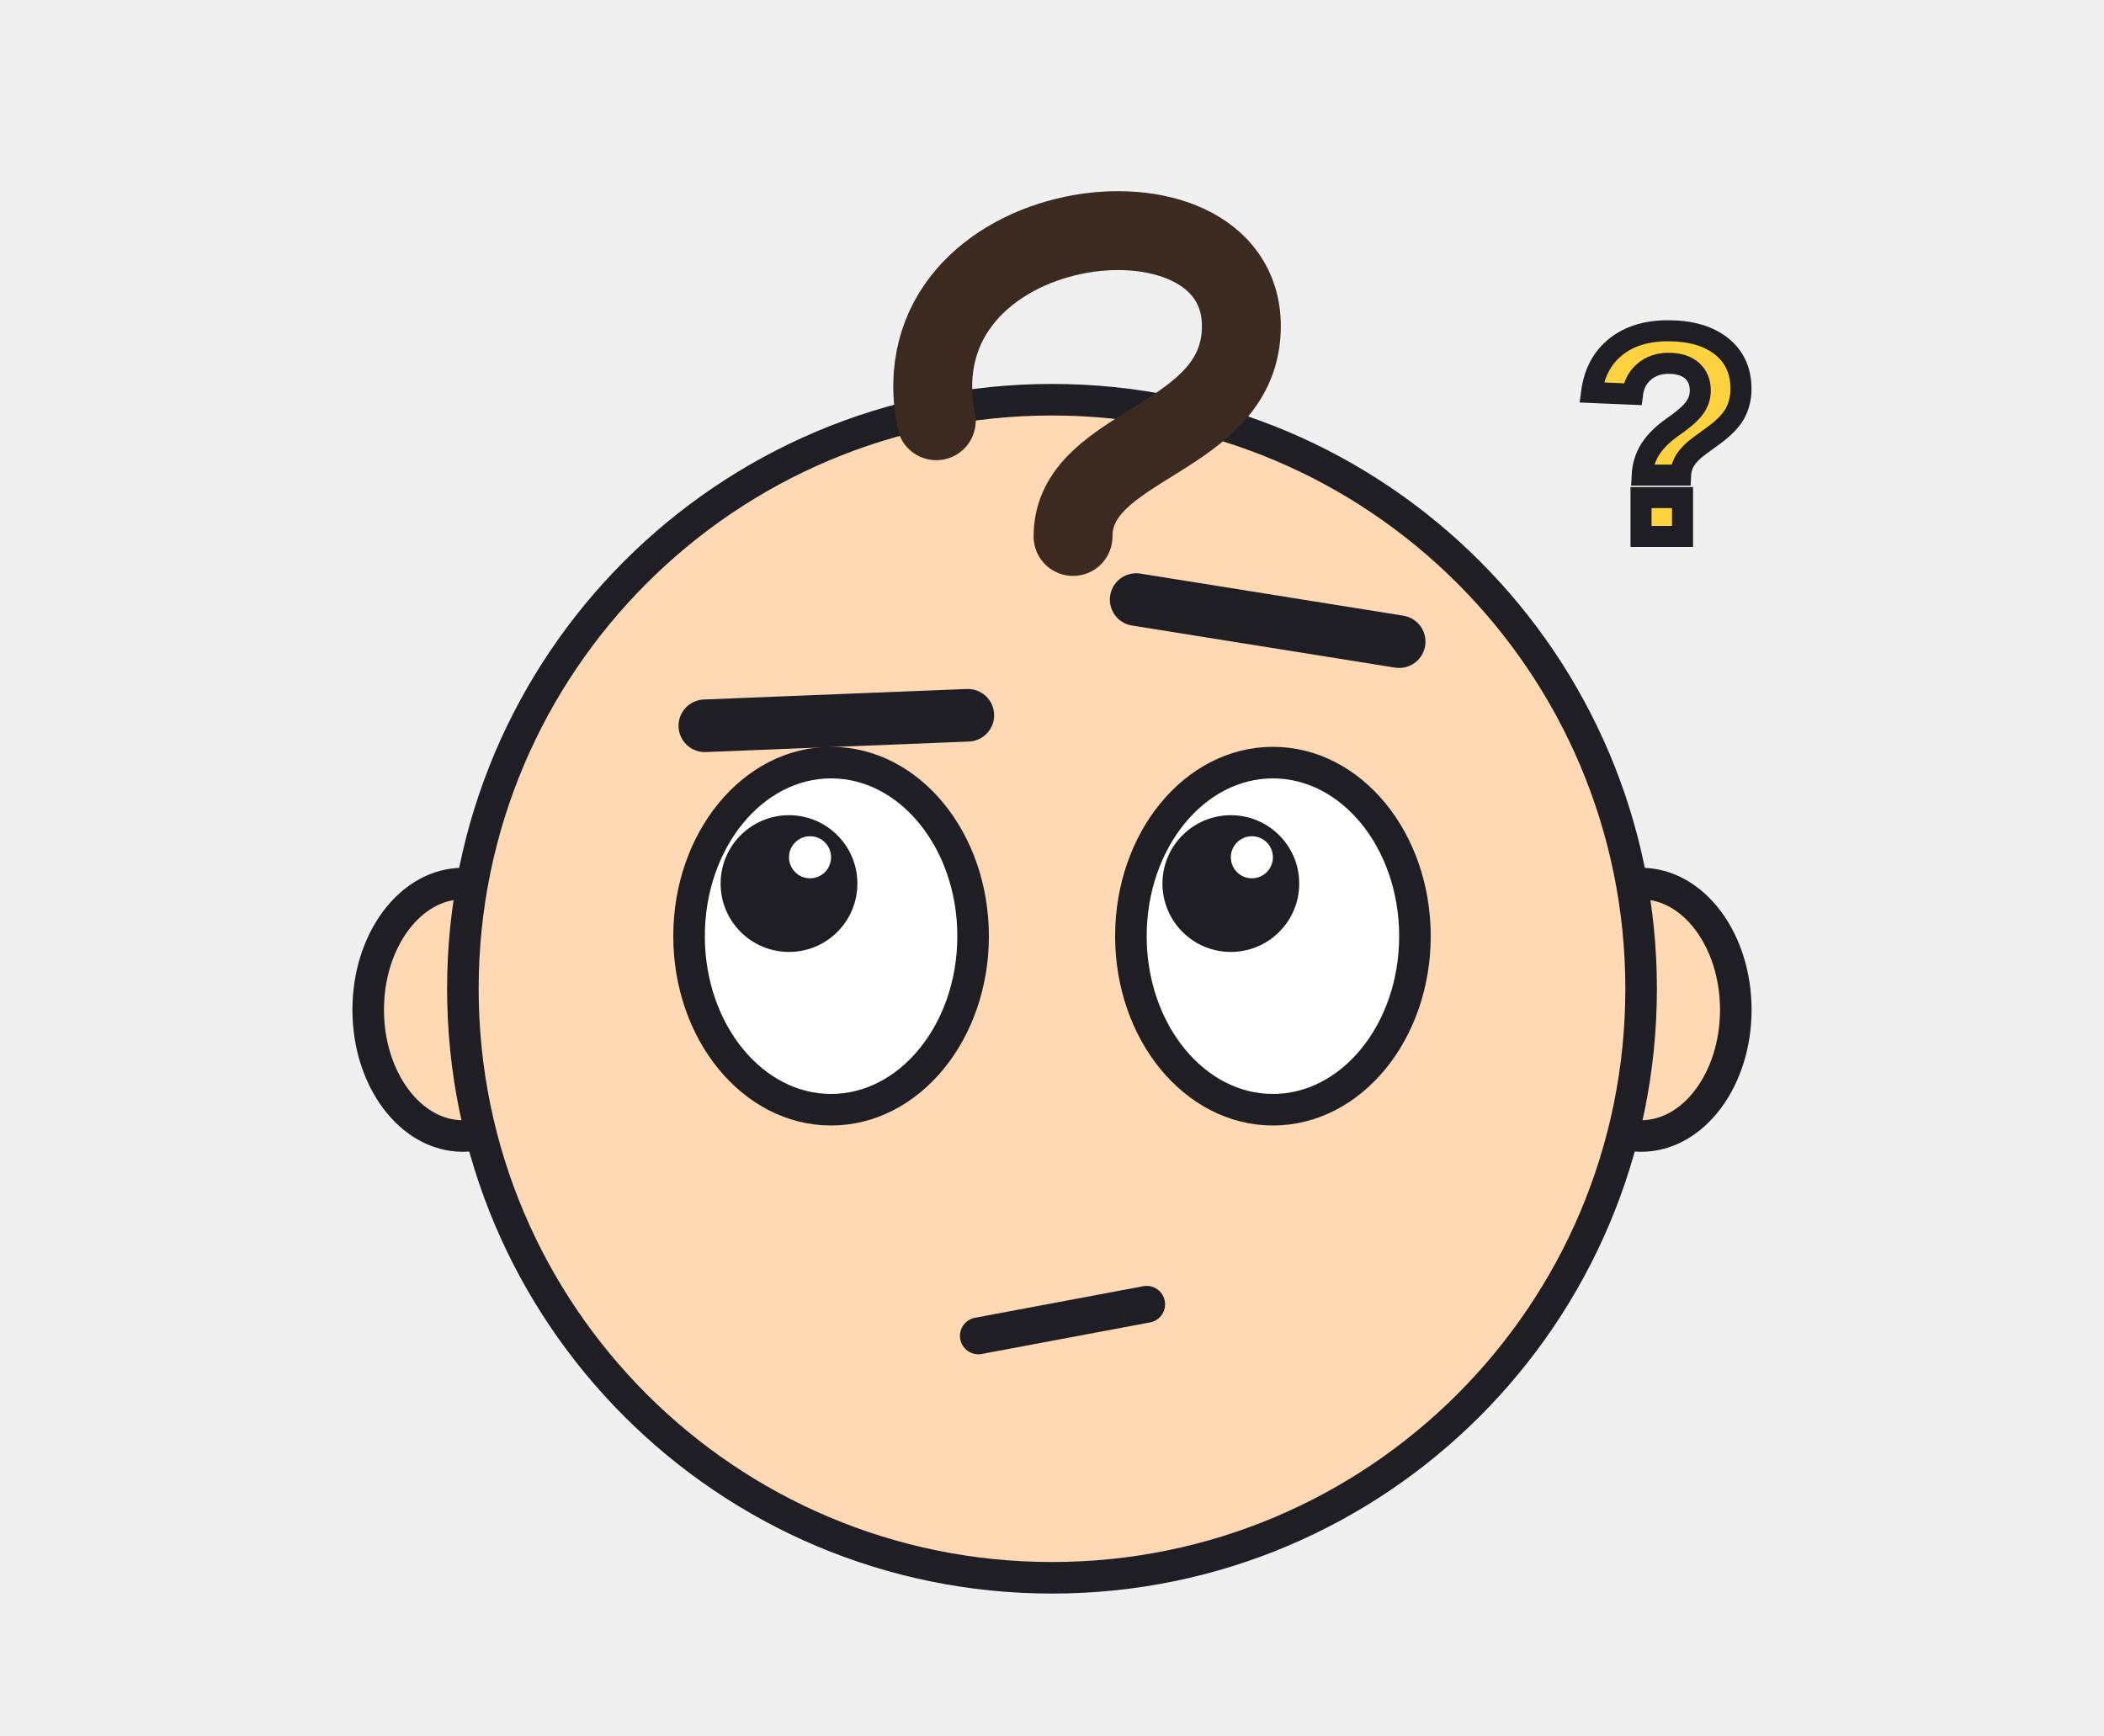
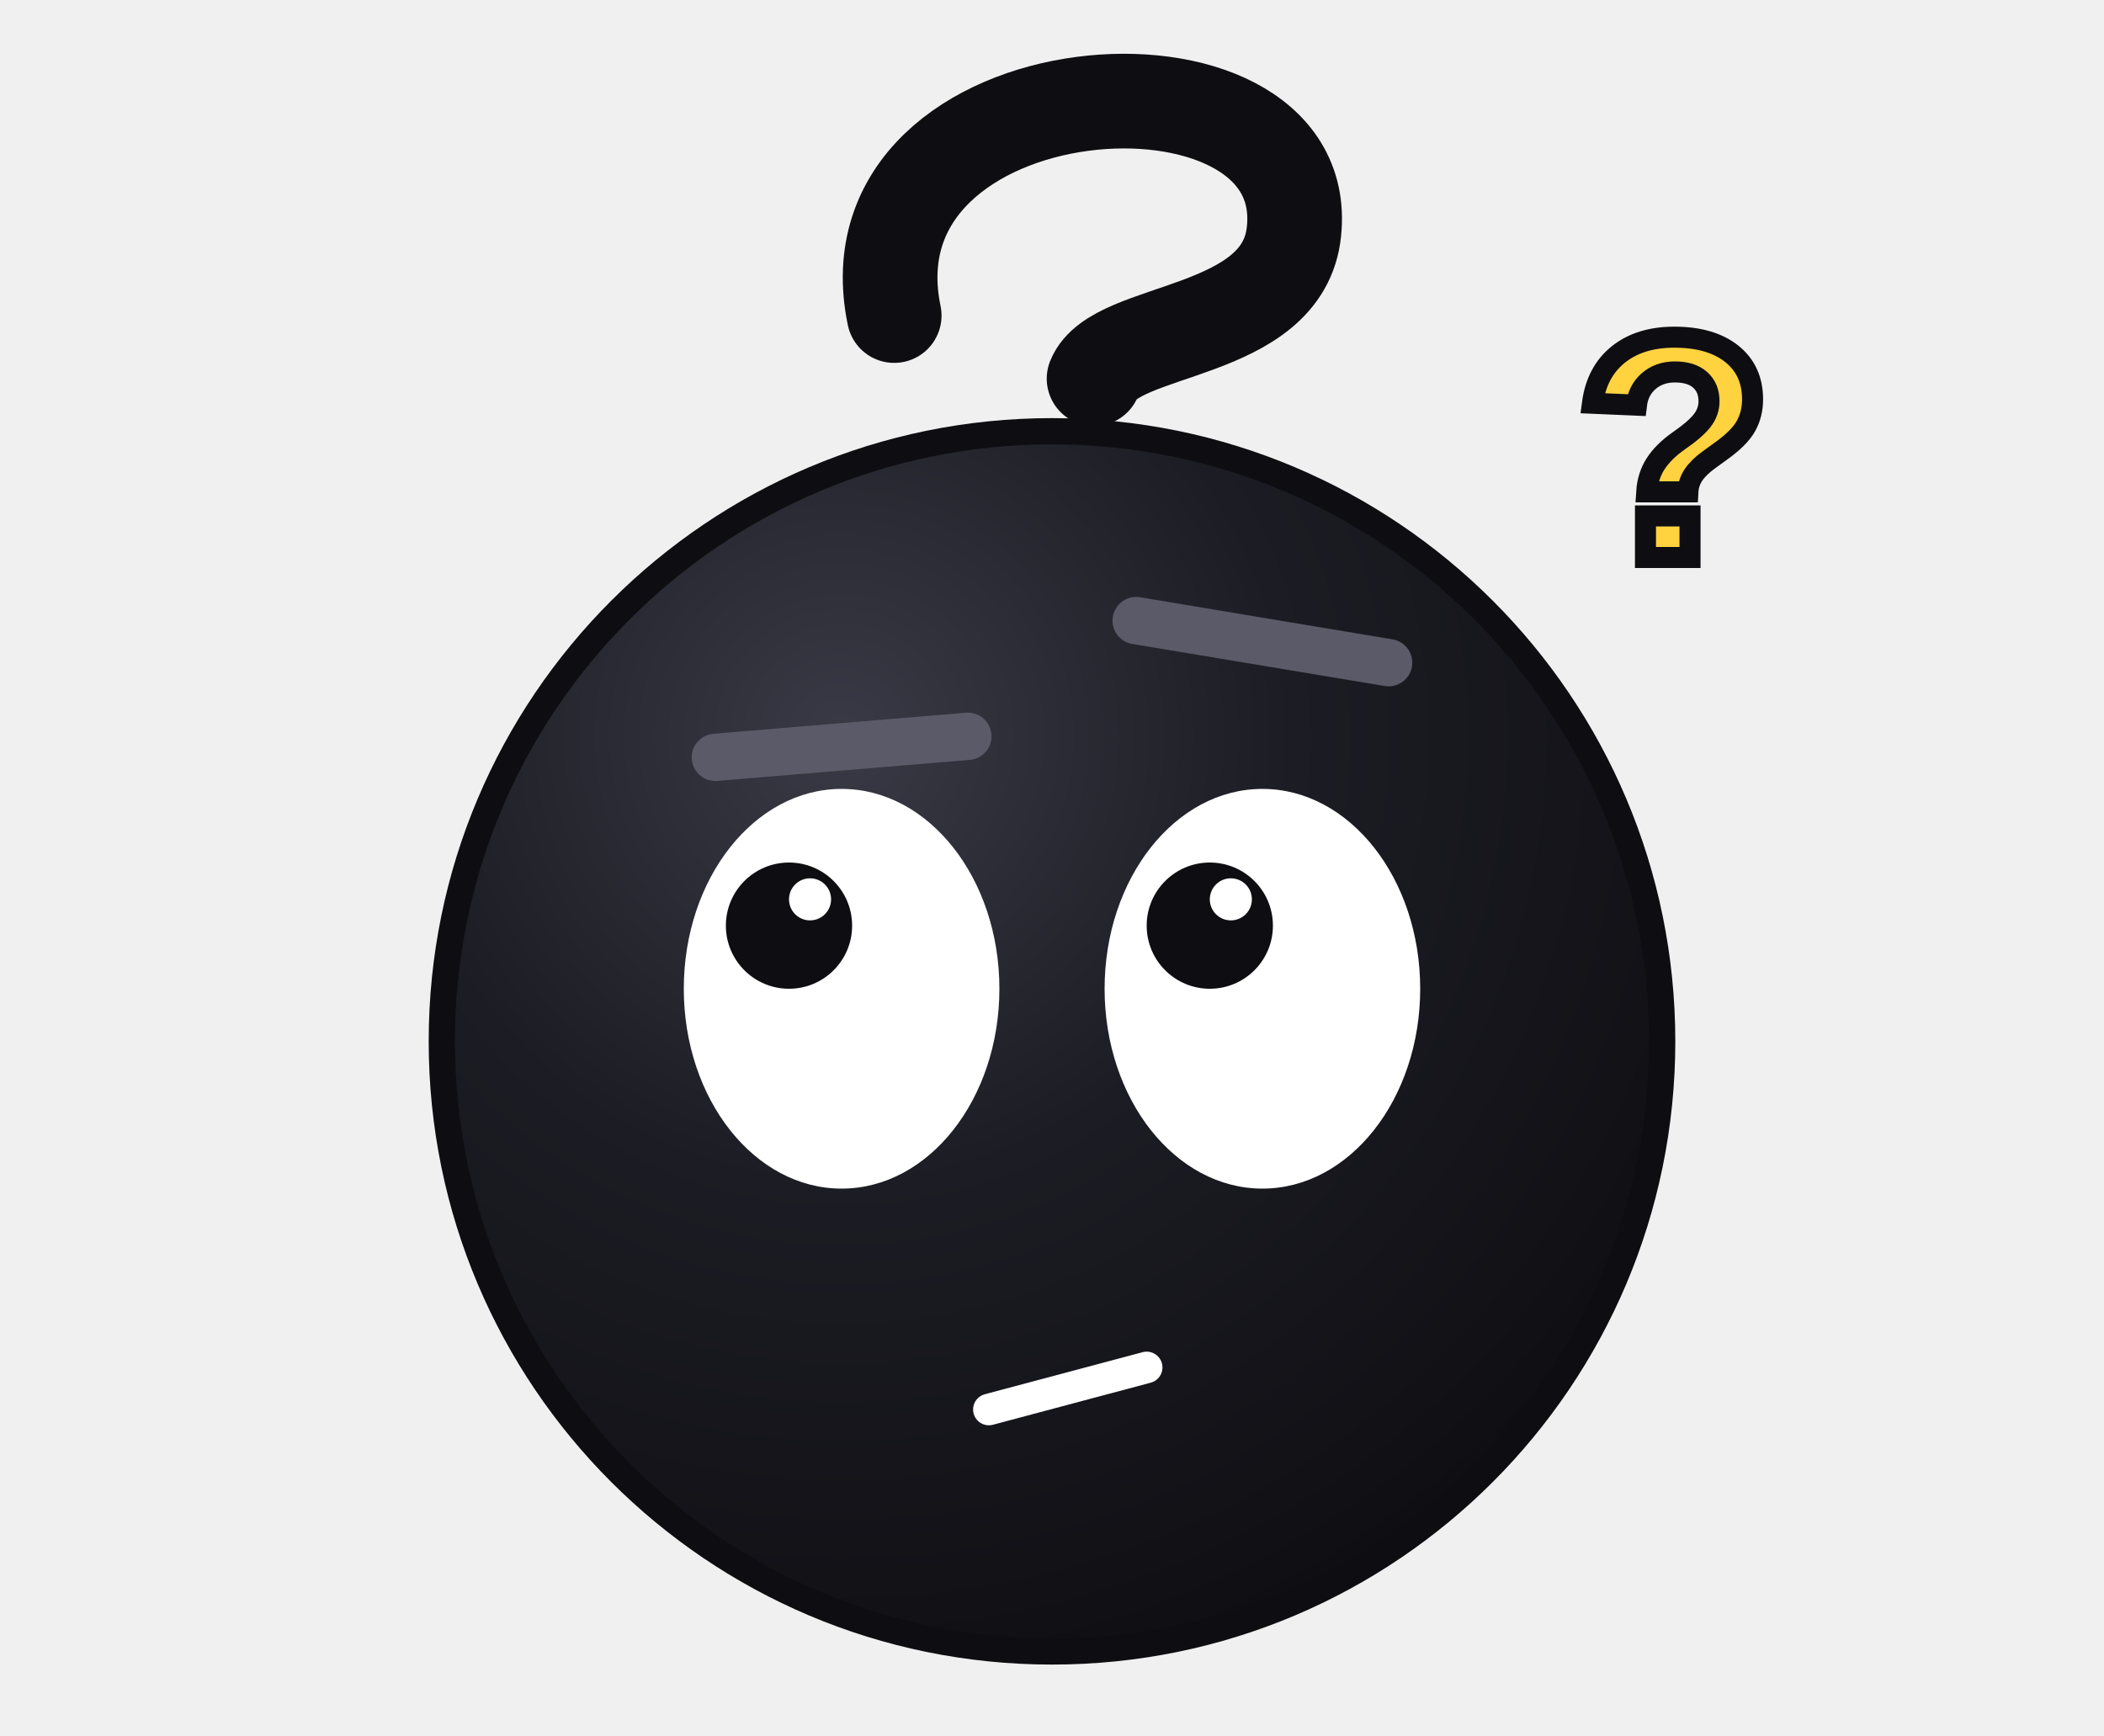
<svg xmlns="http://www.w3.org/2000/svg" width="400" height="330" viewBox="60 -10 280 330">
-   <ellipse cx="88" cy="182" rx="18" ry="24" fill="#FFD9B3" stroke="#1E1E24" stroke-width="6" />
-   <ellipse cx="312" cy="182" rx="18" ry="24" fill="#FFD9B3" stroke="#1E1E24" stroke-width="6" />
-   <circle cx="200" cy="178" r="112" fill="#FFD9B3" stroke="#1E1E24" stroke-width="6" />
-   <path d="M178 70 C170 30 236 22 236 52 C236 74 204 74 204 92" fill="none" stroke="#3B2A20" stroke-width="15" stroke-linecap="round" />
-   <circle cx="204" cy="76" r="0" />
-   <line x1="134" y1="128" x2="184" y2="126" stroke="#1E1E24" stroke-width="10" stroke-linecap="round" />
-   <line x1="216" y1="104" x2="266" y2="112" stroke="#1E1E24" stroke-width="10" stroke-linecap="round" />
-   <ellipse cx="158" cy="168" rx="27" ry="33" fill="#fff" stroke="#1E1E24" stroke-width="6" />
-   <circle cx="150" cy="158" r="13" fill="#1E1E24" />
-   <circle cx="154" cy="153" r="4" fill="#fff" />
-   <ellipse cx="242" cy="168" rx="27" ry="33" fill="#fff" stroke="#1E1E24" stroke-width="6" />
-   <circle cx="234" cy="158" r="13" fill="#1E1E24" />
-   <circle cx="238" cy="153" r="4" fill="#fff" />
-   <path d="M186 244 L218 238" stroke="#1E1E24" stroke-width="7" stroke-linecap="round" />
-   <text x="300" y="92" font-family="Arial Black,Arial" font-weight="900" font-size="56" fill="#FFD23F" stroke="#1E1E24" stroke-width="4">?</text>
+   <defs>
+     <radialGradient id="hl" gradientUnits="userSpaceOnUse" cx="160" cy="130" r="190">
+       <stop offset="0" stop-color="#3A3A46" />
+       <stop offset=".45" stop-color="#1C1C24" />
+       <stop offset="1" stop-color="#0E0E12" />
+     </radialGradient>
+   </defs>
+   <path d="M170 50 C160 2 250 -4 246 34 C244 54 212 52 208 62" fill="none" stroke="#0E0E12" stroke-width="18" stroke-linecap="round" />
+   <circle cx="200" cy="188" r="116" fill="url(#hl)" stroke="#0E0E12" stroke-width="5" />
+   <line x1="136" y1="134" x2="184" y2="130" stroke="#5A5A68" stroke-width="9" stroke-linecap="round" />
+   <line x1="216" y1="108" x2="264" y2="116" stroke="#5A5A68" stroke-width="9" stroke-linecap="round" />
+   <ellipse cx="160" cy="178" rx="30" ry="38" fill="#fff" />
+   <circle cx="150" cy="166" r="12" fill="#0E0E12" />
+   <circle cx="154" cy="161" r="4" fill="#fff" />
+   <ellipse cx="240" cy="178" rx="30" ry="38" fill="#fff" />
+   <circle cx="230" cy="166" r="12" fill="#0E0E12" />
+   <circle cx="234" cy="161" r="4" fill="#fff" />
+   <path d="M188 258 L218 250" stroke="#fff" stroke-width="6" stroke-linecap="round" />
+   <text x="300" y="96" font-family="Arial Black,Arial" font-weight="900" font-size="60" fill="#FFD23F" stroke="#0E0E12" stroke-width="4">?</text>
</svg>
